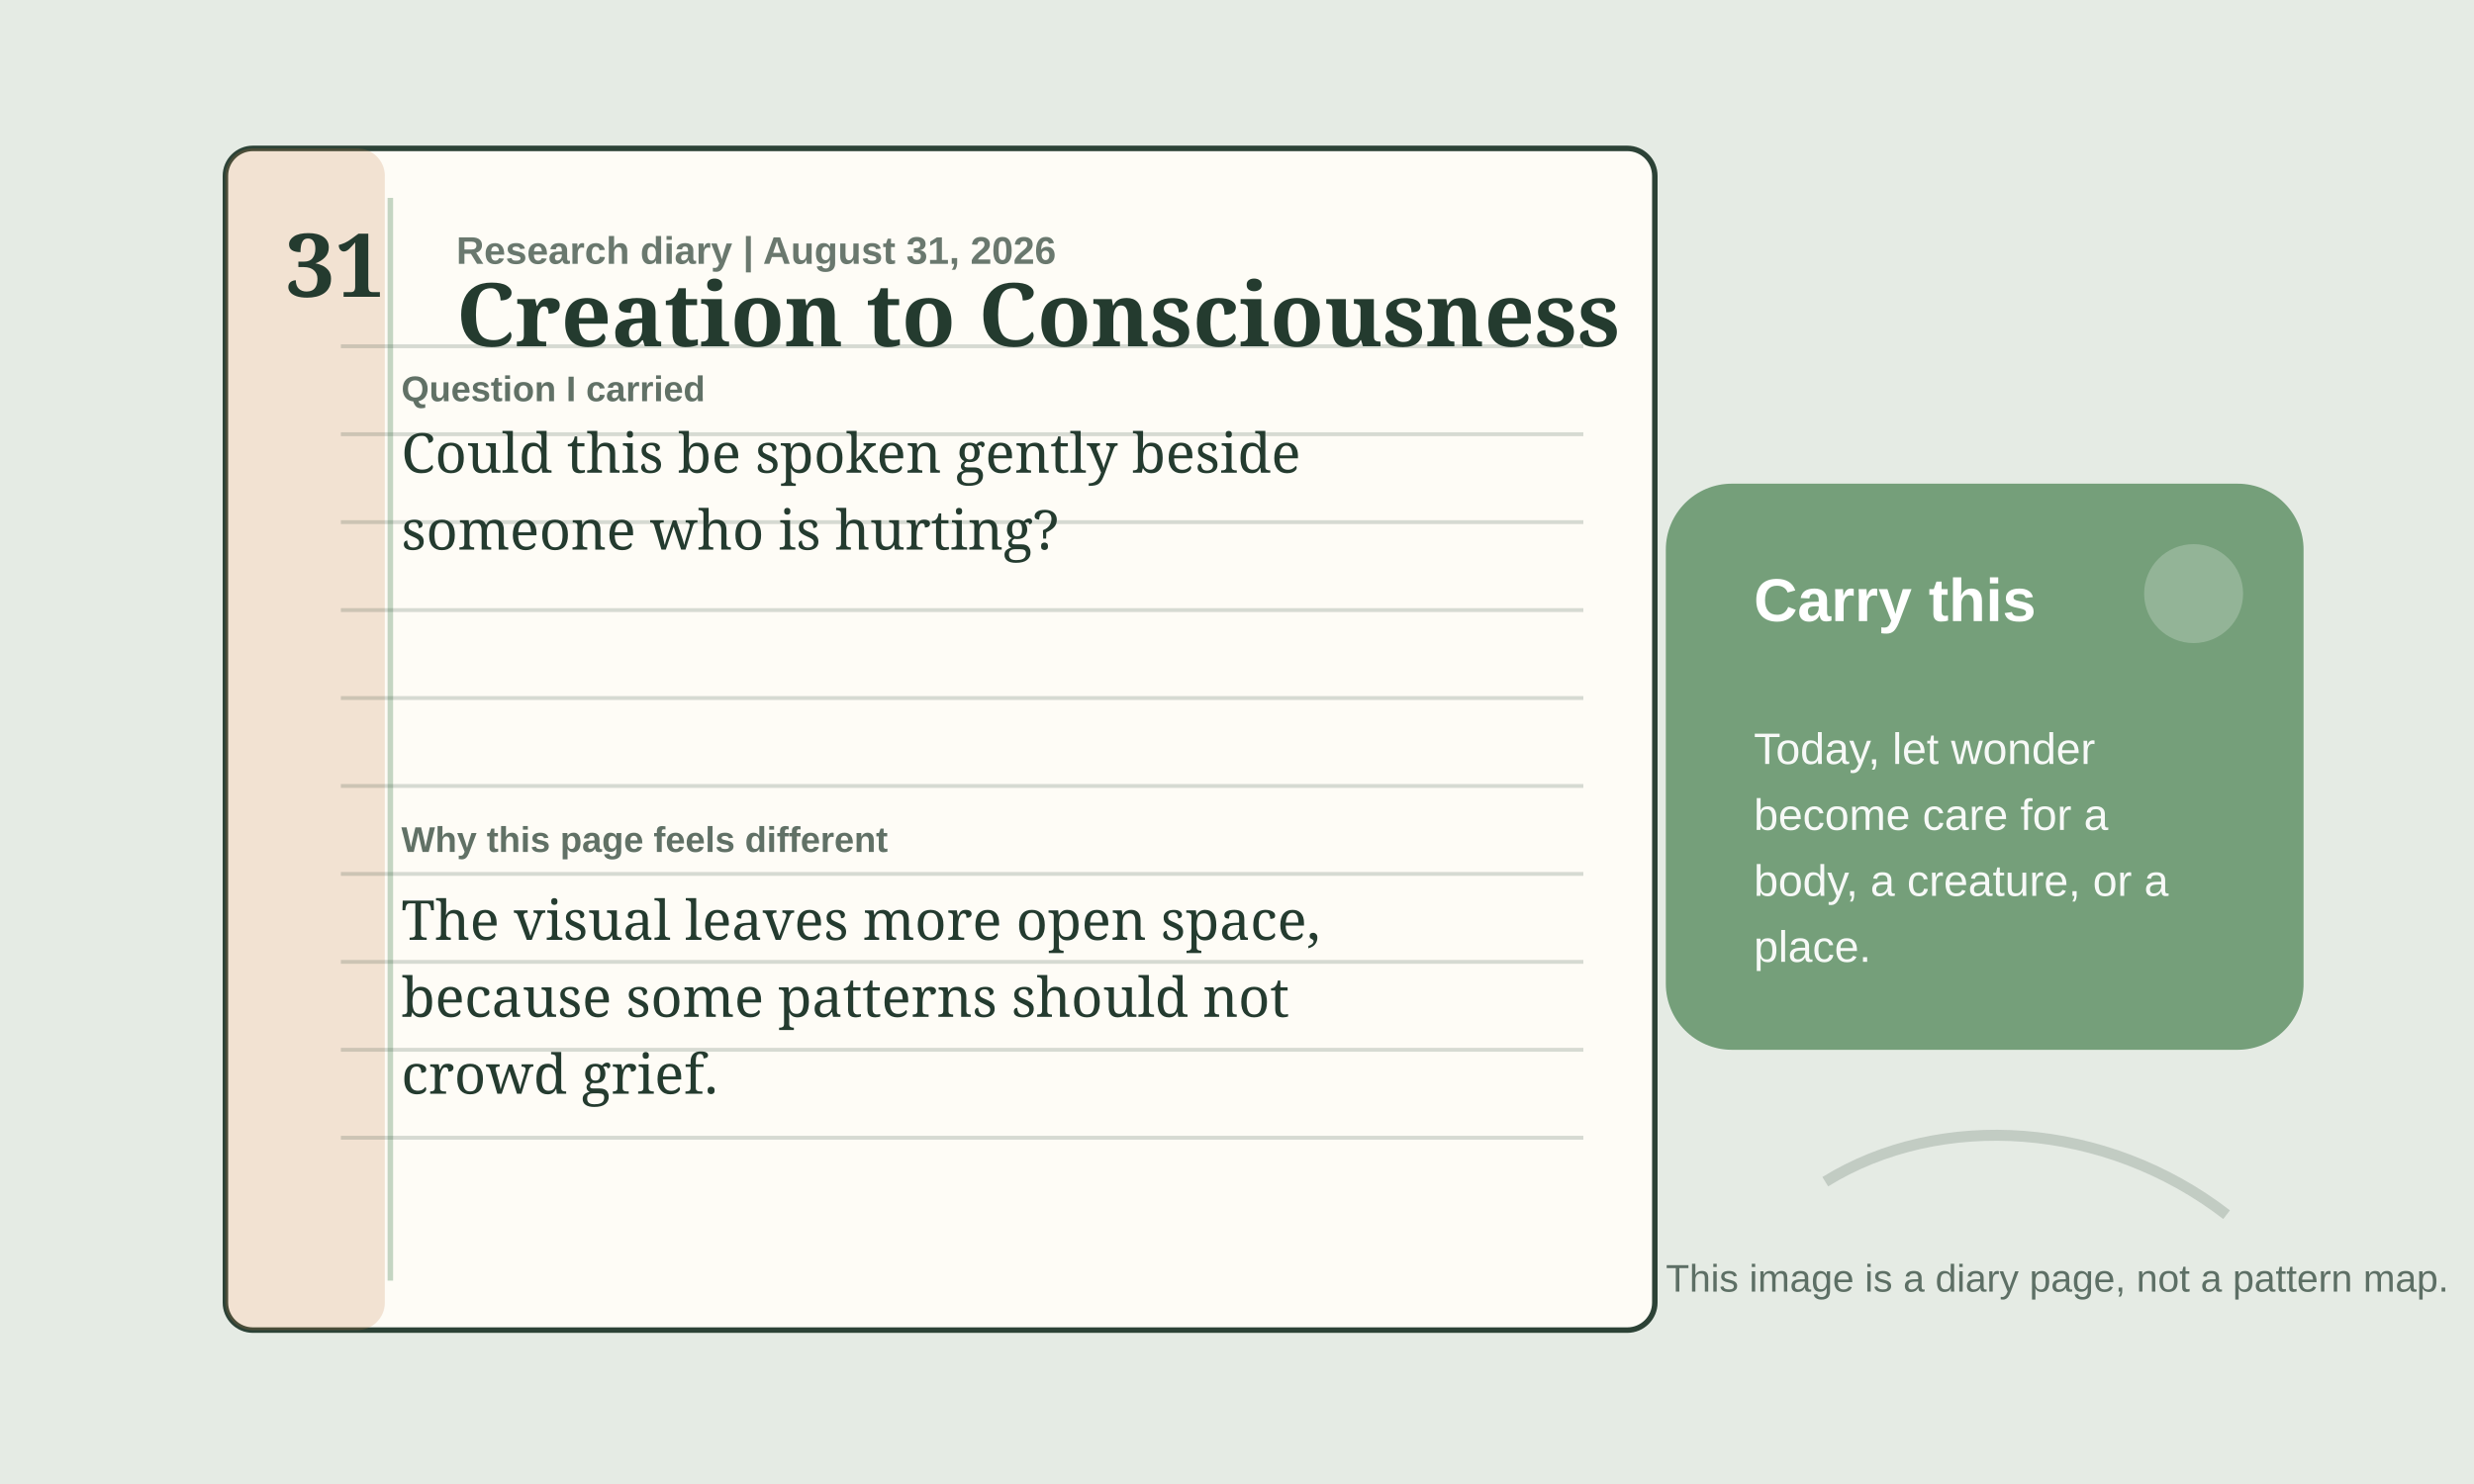
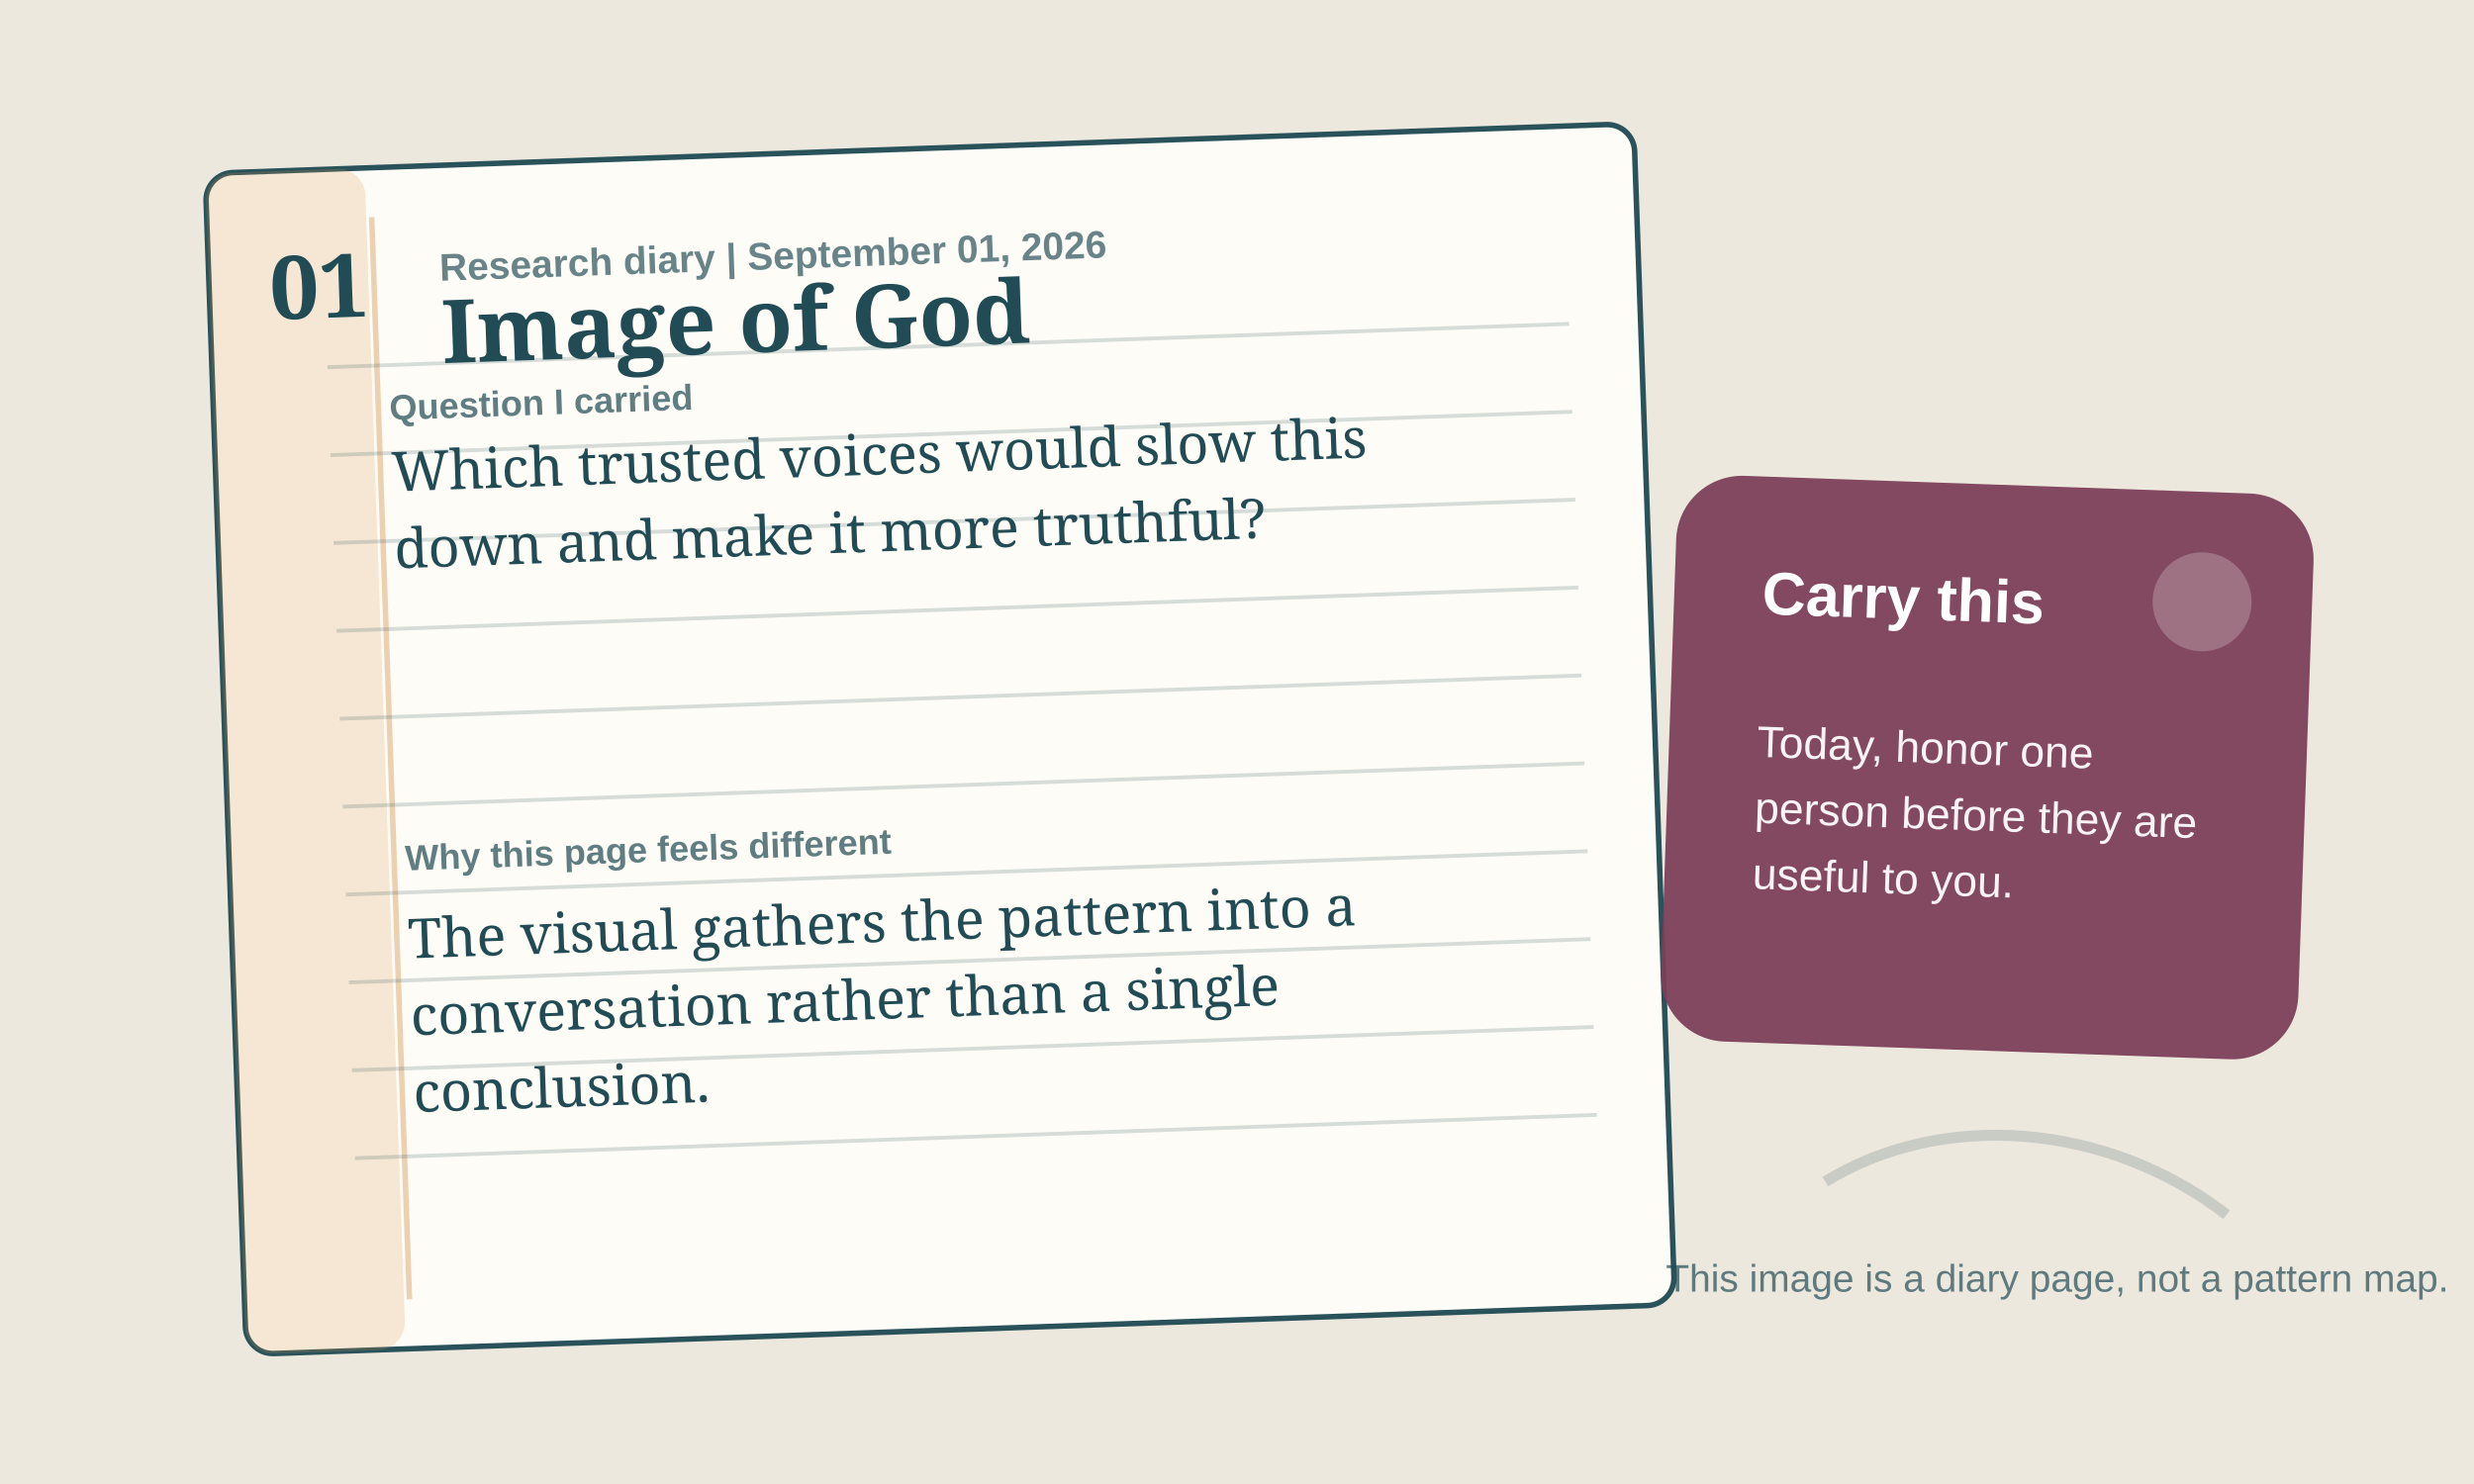
<svg xmlns="http://www.w3.org/2000/svg" width="900" height="540" viewBox="0 0 900 540" role="img" aria-labelledby="title desc">
  <style>
-     .eyebrow { font: 700 14px Arial, sans-serif; letter-spacing: 0; fill: #243b2f; opacity: 0.68; }
-     .title { font: 700 32px Georgia, serif; letter-spacing: 0; fill: #243b2f; }
-     .diary { font: 20px Georgia, serif; letter-spacing: 0; fill: #243b2f; }
-     .label { font: 700 13px Arial, sans-serif; letter-spacing: 0; fill: #243b2f; opacity: 0.72; }
+     .eyebrow { font: 700 14px Arial, sans-serif; letter-spacing: 0; fill: #224c55; opacity: 0.68; }
+     .title { font: 700 32px Georgia, serif; letter-spacing: 0; fill: #224c55; }
+     .diary { font: 20px Georgia, serif; letter-spacing: 0; fill: #224c55; }
+     .label { font: 700 13px Arial, sans-serif; letter-spacing: 0; fill: #224c55; opacity: 0.72; }
    .cardtitle { font: 700 22px Arial, sans-serif; letter-spacing: 0; fill: #ffffff; }
    .cardtext { font: 16px Arial, sans-serif; letter-spacing: 0; fill: #ffffff; opacity: 0.94; }
-     .small { font: 14px Arial, sans-serif; letter-spacing: 0; fill: #243b2f; opacity: 0.70; }
+     .small { font: 14px Arial, sans-serif; letter-spacing: 0; fill: #224c55; opacity: 0.70; }
  </style>
-   <rect width="900" height="540" fill="#eef3ed" />
-   <rect x="0" y="0" width="900" height="540" fill="#243b2f" opacity="0.05" />
-   <g transform="rotate(0 340 270)">
-     <rect x="82" y="54" width="520" height="430" rx="10" fill="#fffdf7" stroke="#243b2f" stroke-width="2" opacity="0.96" />
-     <rect x="82" y="54" width="58" height="430" rx="10" fill="#c47a43" opacity="0.20" />
-     <line x1="142" y1="72" x2="142" y2="466" stroke="#6e9a74" stroke-width="2" opacity="0.40" />
-     <line x1="124" y1="126" x2="576" y2="126" stroke="#243b2f" stroke-width="1.4" opacity="0.18" />
-     <line x1="124" y1="158" x2="576" y2="158" stroke="#243b2f" stroke-width="1.4" opacity="0.18" />
-     <line x1="124" y1="190" x2="576" y2="190" stroke="#243b2f" stroke-width="1.4" opacity="0.18" />
-     <line x1="124" y1="222" x2="576" y2="222" stroke="#243b2f" stroke-width="1.4" opacity="0.18" />
-     <line x1="124" y1="254" x2="576" y2="254" stroke="#243b2f" stroke-width="1.4" opacity="0.18" />
-     <line x1="124" y1="286" x2="576" y2="286" stroke="#243b2f" stroke-width="1.4" opacity="0.18" />
-     <line x1="124" y1="318" x2="576" y2="318" stroke="#243b2f" stroke-width="1.4" opacity="0.18" />
-     <line x1="124" y1="350" x2="576" y2="350" stroke="#243b2f" stroke-width="1.4" opacity="0.18" />
-     <line x1="124" y1="382" x2="576" y2="382" stroke="#243b2f" stroke-width="1.4" opacity="0.18" />
-     <line x1="124" y1="414" x2="576" y2="414" stroke="#243b2f" stroke-width="1.4" opacity="0.18" />
-     <text x="166" y="96" class="eyebrow">Research diary | August 31, 2026</text>
-     <text x="166" y="126" class="title">Creation to Consciousness</text>
+   <rect width="900" height="540" fill="#f7efe5" />
+   <rect x="0" y="0" width="900" height="540" fill="#224c55" opacity="0.05" />
+   <g transform="rotate(-2 340 270)">
+     <rect x="82" y="54" width="520" height="430" rx="10" fill="#fffdf7" stroke="#224c55" stroke-width="2" opacity="0.96" />
+     <rect x="82" y="54" width="58" height="430" rx="10" fill="#d18f46" opacity="0.20" />
+     <line x1="142" y1="72" x2="142" y2="466" stroke="#d18f46" stroke-width="2" opacity="0.40" />
+     <line x1="124" y1="126" x2="576" y2="126" stroke="#224c55" stroke-width="1.4" opacity="0.18" />
+     <line x1="124" y1="158" x2="576" y2="158" stroke="#224c55" stroke-width="1.4" opacity="0.18" />
+     <line x1="124" y1="190" x2="576" y2="190" stroke="#224c55" stroke-width="1.4" opacity="0.18" />
+     <line x1="124" y1="222" x2="576" y2="222" stroke="#224c55" stroke-width="1.4" opacity="0.18" />
+     <line x1="124" y1="254" x2="576" y2="254" stroke="#224c55" stroke-width="1.4" opacity="0.18" />
+     <line x1="124" y1="286" x2="576" y2="286" stroke="#224c55" stroke-width="1.4" opacity="0.18" />
+     <line x1="124" y1="318" x2="576" y2="318" stroke="#224c55" stroke-width="1.4" opacity="0.18" />
+     <line x1="124" y1="350" x2="576" y2="350" stroke="#224c55" stroke-width="1.4" opacity="0.18" />
+     <line x1="124" y1="382" x2="576" y2="382" stroke="#224c55" stroke-width="1.4" opacity="0.18" />
+     <line x1="124" y1="414" x2="576" y2="414" stroke="#224c55" stroke-width="1.4" opacity="0.18" />
+     <text x="166" y="96" class="eyebrow">Research diary | September 01, 2026</text>
+     <text x="166" y="126" class="title">Image of God</text>
    <text x="146" y="146" class="label">Question I carried</text>
-     <text x="104" y="108" class="title">31</text>
+     <text x="104" y="108" class="title">01</text>
  </g>
-   <g transform="rotate(0 340 270)">
-     <text x="146" y="172" class="diary">Could this be spoken gently beside</text>
-     <text x="146" y="200" class="diary">someone who is hurting?</text>
+   <g transform="rotate(-2 340 270)">
+     <text x="146" y="172" class="diary">Which trusted voices would slow this</text>
+     <text x="146" y="200" class="diary">down and make it more truthful?</text>
    <text x="146" y="310" class="label">Why this page feels different</text>
-     <text x="146" y="342" class="diary">The visual leaves more open space,</text>
-     <text x="146" y="370" class="diary">because some patterns should not</text>
-     <text x="146" y="398" class="diary">crowd grief.</text>
+     <text x="146" y="342" class="diary">The visual gathers the pattern into a</text>
+     <text x="146" y="370" class="diary">conversation rather than a single</text>
+     <text x="146" y="398" class="diary">conclusion.</text>
  </g>
-   <g transform="rotate(0 714 306)">
-     <rect x="606" y="176" width="232" height="206" rx="24" fill="#6e9a74" opacity="0.94" />
+   <g transform="rotate(2 714 306)">
+     <rect x="606" y="176" width="232" height="206" rx="24" fill="#7c3f58" opacity="0.94" />
    <circle cx="798" cy="216" r="18" fill="#ffffff" opacity="0.22" />
    <text x="638" y="226" class="cardtitle">Carry this</text>
-     <text x="638" y="278" class="cardtext">Today, let wonder</text>
-     <text x="638" y="302" class="cardtext">become care for a</text>
-     <text x="638" y="326" class="cardtext">body, a creature, or a</text>
-     <text x="638" y="350" class="cardtext">place.</text>
+     <text x="638" y="278" class="cardtext">Today, honor one</text>
+     <text x="638" y="302" class="cardtext">person before they are</text>
+     <text x="638" y="326" class="cardtext">useful to you.</text>
  </g>
-   <path d="M664 430 C706 404 766 408 810 442" fill="none" stroke="#243b2f" stroke-width="4" opacity="0.18" />
+   <path d="M664 430 C706 404 766 408 810 442" fill="none" stroke="#224c55" stroke-width="4" opacity="0.18" />
  <text x="606" y="470" class="small">This image is a diary page, not a pattern map.</text>
</svg>
